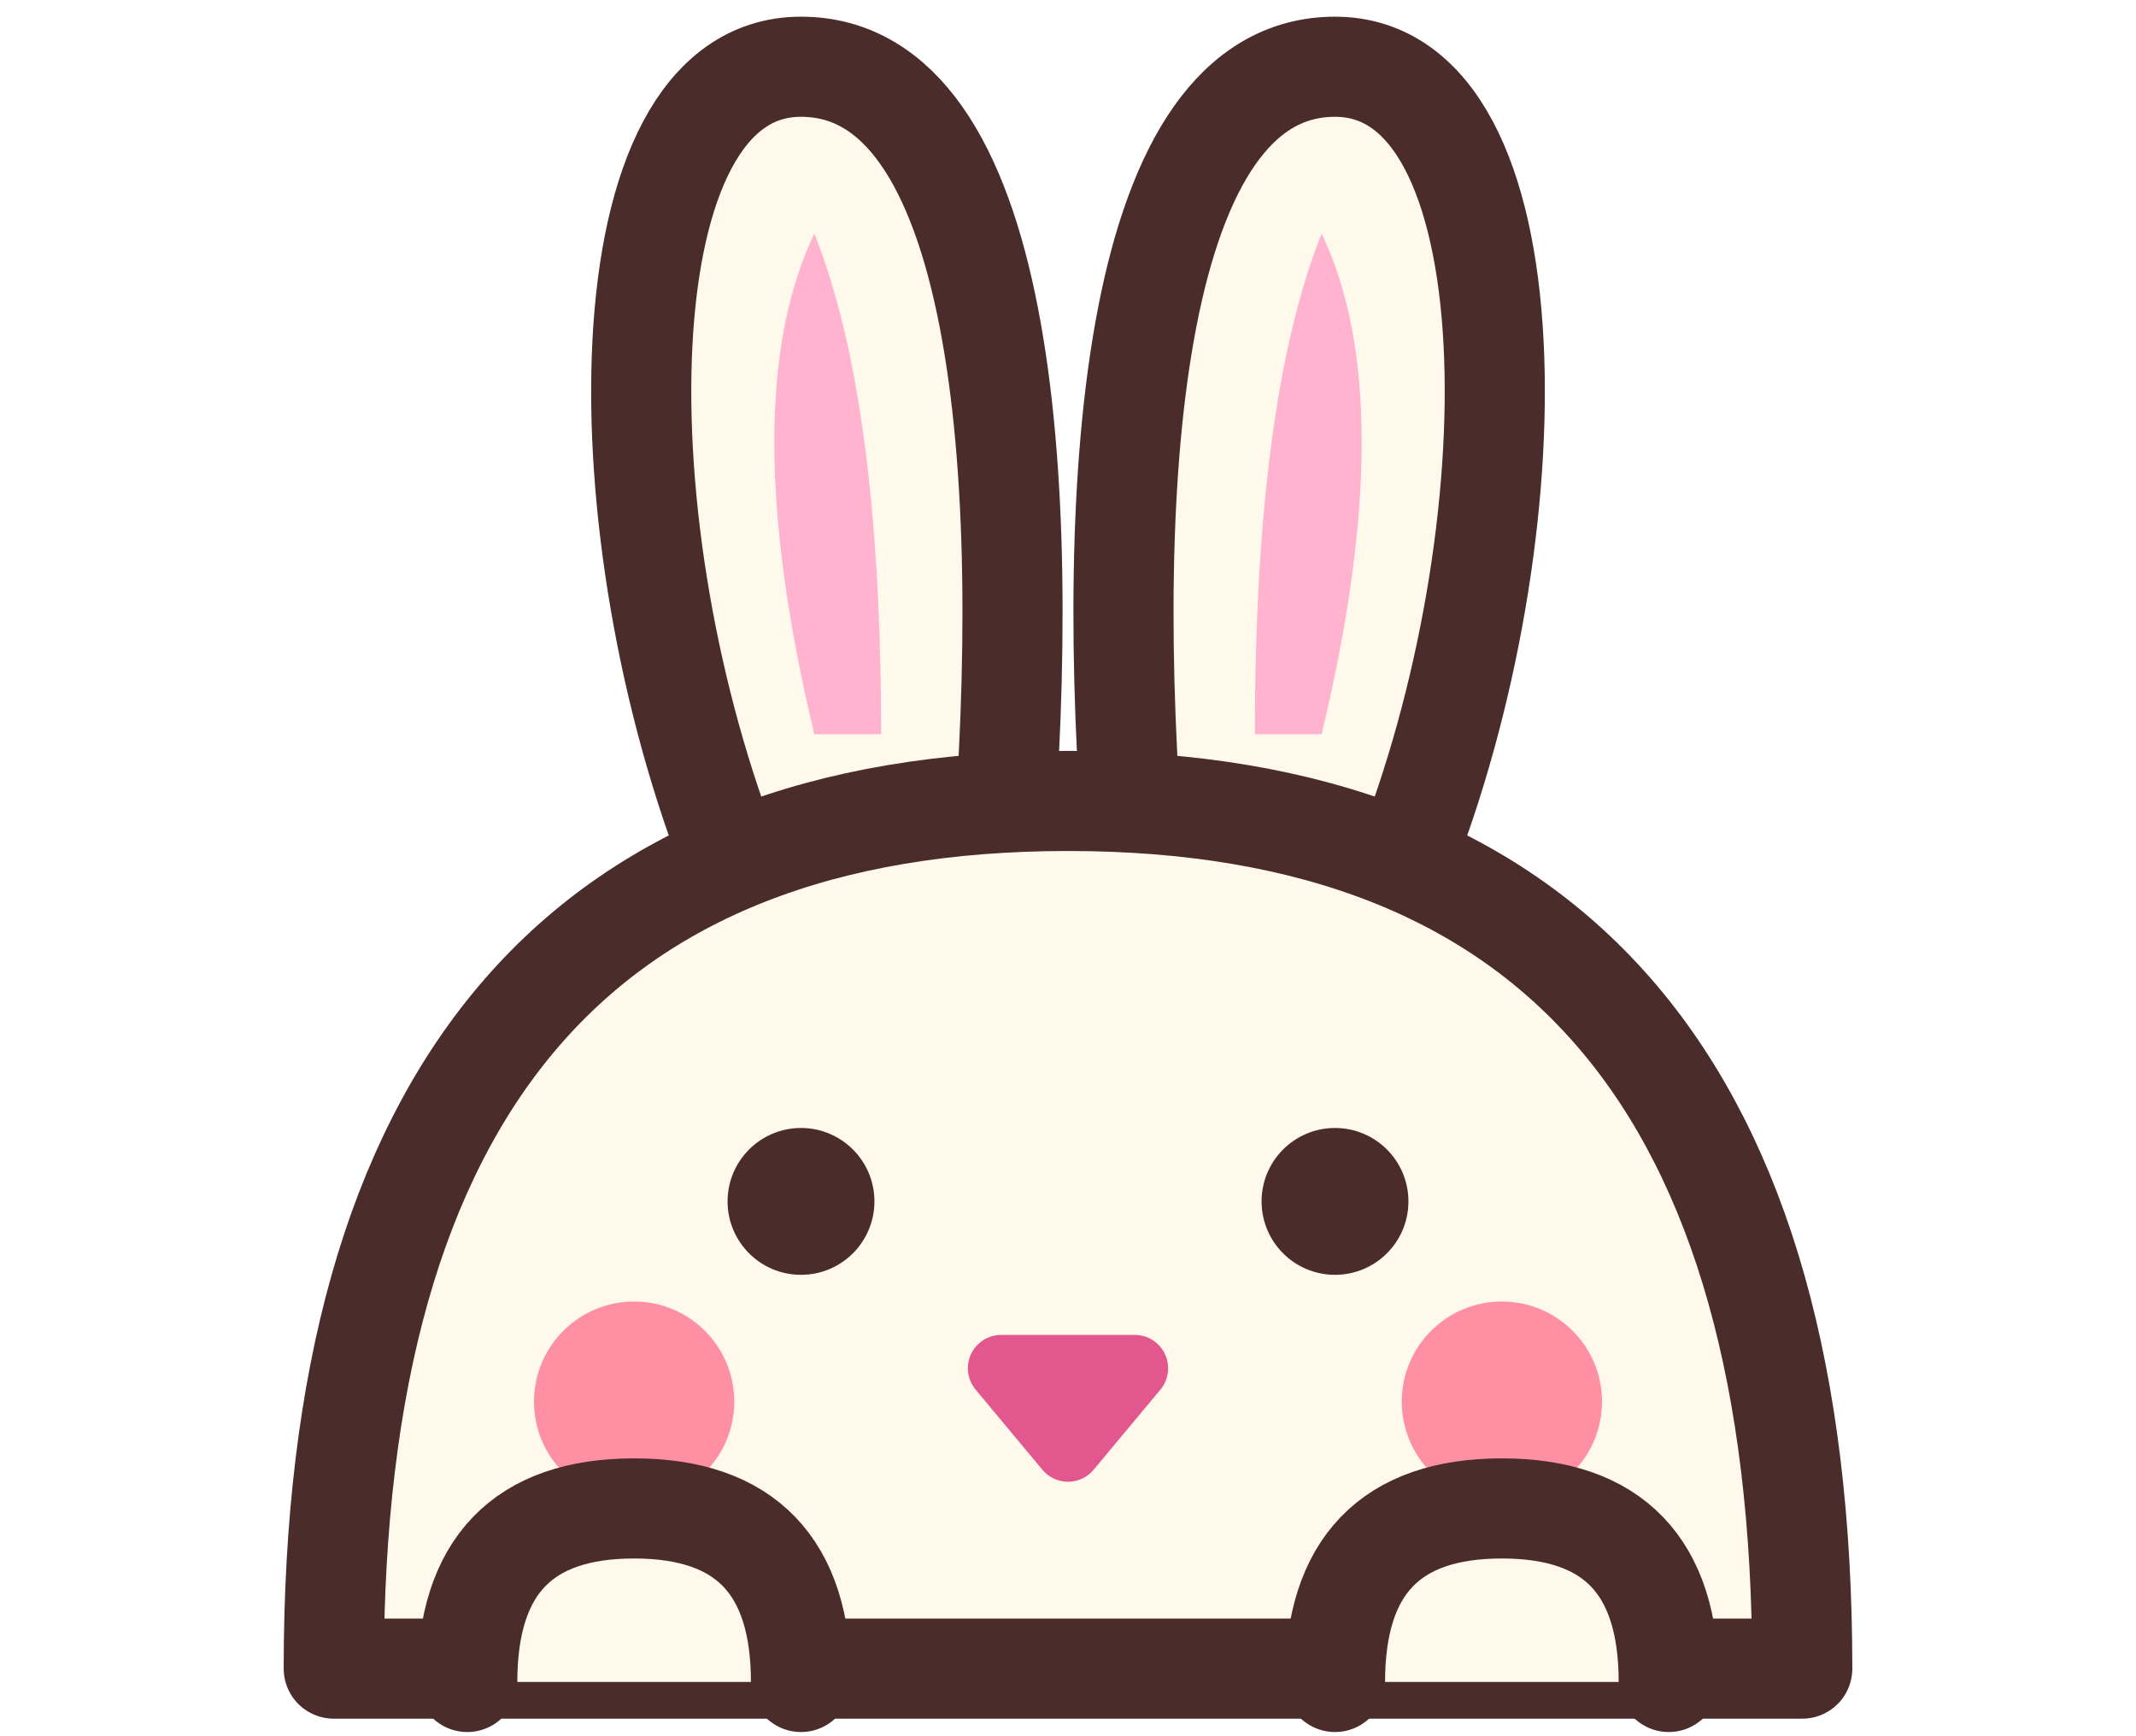
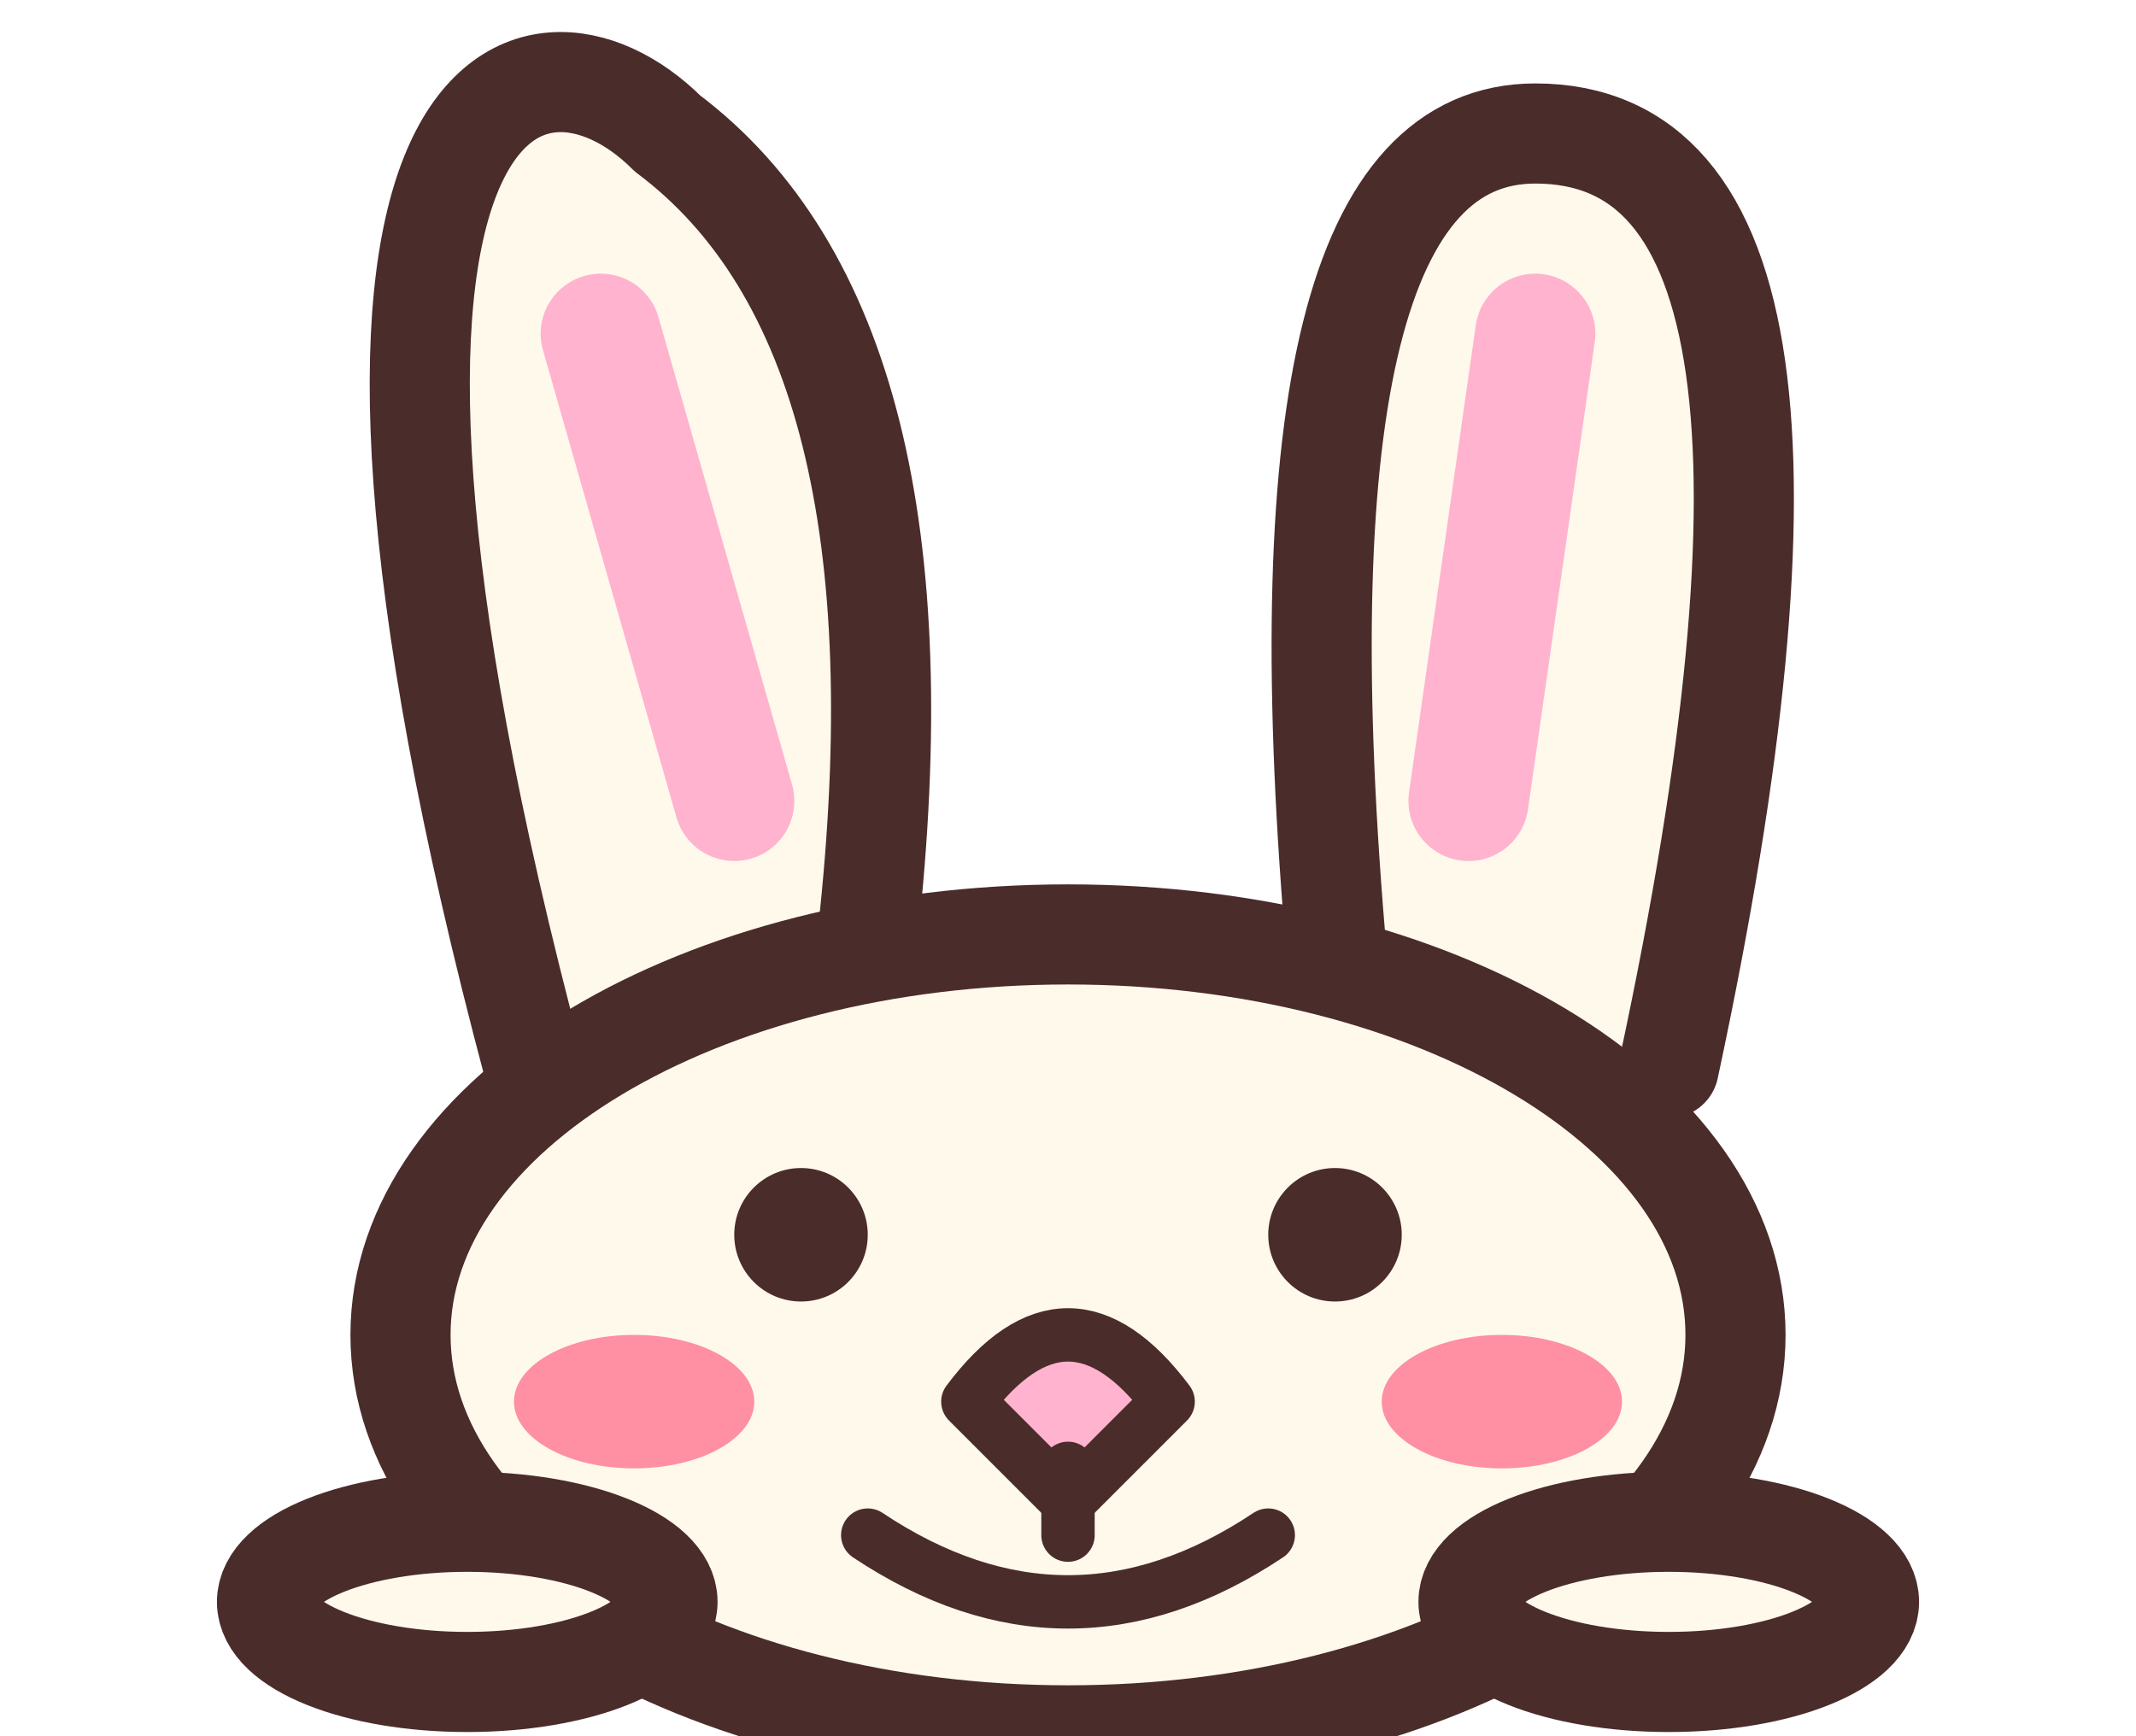
<svg xmlns="http://www.w3.org/2000/svg" viewBox="0 0 32 26">
-   <path d="M11 13C9 8 9 1 12 1s3.5 6 3 12zM21 13c2-5 2-12-1-12s-3.5 6-3 12z" fill="#fff9ec" stroke="#4a2c2a" stroke-width="1.5" stroke-linecap="round" stroke-linejoin="round" />
-   <path d="M12.2 11Q11 6 12.2 3.5q1 2.5 1 7.5zM19.8 11q1.2-5 0-7.5-1 2.5-1 7.5z" fill="#ffb3cf" />
-   <path d="M5 25q0-13 11-13t11 13z" fill="#fff9ec" stroke="#4a2c2a" stroke-width="1.5" stroke-linecap="round" stroke-linejoin="round" />
-   <circle cx="12" cy="18" r="1.1" fill="#4a2c2a" />
-   <circle cx="20" cy="18" r="1.1" fill="#4a2c2a" />
-   <path d="M15 20.5h2l-1 1.2z" fill="#e2588e" stroke="#e2588e" stroke-linejoin="round" />
-   <circle cx="9.5" cy="21" r="1.5" fill="#ff8fa3" />
-   <circle cx="22.5" cy="21" r="1.5" fill="#ff8fa3" />
-   <path d="M7 25.2q0-2.6 2.5-2.6t2.5 2.6M20 25.2q0-2.6 2.5-2.6t2.5 2.6" fill="#fff9ec" stroke="#4a2c2a" stroke-width="1.5" stroke-linecap="round" stroke-linejoin="round" />
+   <path fill="#fff9ec" stroke="#4a2c2a" stroke-linecap="round" stroke-linejoin="round" stroke-width="1.5" d="M8 16C4 1 8 0 10 2q4 3 3 12m7 0Q19 2 23 2q5 0 2 14" />
+   <path fill="none" stroke="#ffb3cf" stroke-linecap="round" stroke-linejoin="round" stroke-width="1.8" d="m9 5 2 7m12-7-1 7" />
+   <ellipse cx="16" cy="20" fill="#fff9ec" stroke="#4a2c2a" stroke-width="1.5" rx="10" ry="6" />
+   <circle cx="12" cy="18.5" r="1" fill="#4a2c2a" />
+   <circle cx="20" cy="18.5" r="1" fill="#4a2c2a" />
+   <ellipse cx="9.5" cy="21" fill="#ff8fa3" rx="1.8" ry="1" />
+   <ellipse cx="22.5" cy="21" fill="#ff8fa3" rx="1.8" ry="1" />
+   <path fill="#ffb3cf" stroke="#4a2c2a" stroke-linecap="round" stroke-linejoin="round" stroke-width=".8" d="M14.5 21q1.5-2 3 0L16 22.5Z" />
+   <path fill="none" stroke="#4a2c2a" stroke-linecap="round" stroke-linejoin="round" stroke-width=".8" d="M16 22v1m-3 0q3 2 6 0" />
+   <ellipse cx="7" cy="24" fill="#fff9ec" stroke="#4a2c2a" stroke-width="1.5" rx="3" ry="1.2" />
+   <ellipse cx="25" cy="24" fill="#fff9ec" stroke="#4a2c2a" stroke-width="1.5" rx="3" ry="1.2" />
</svg>
